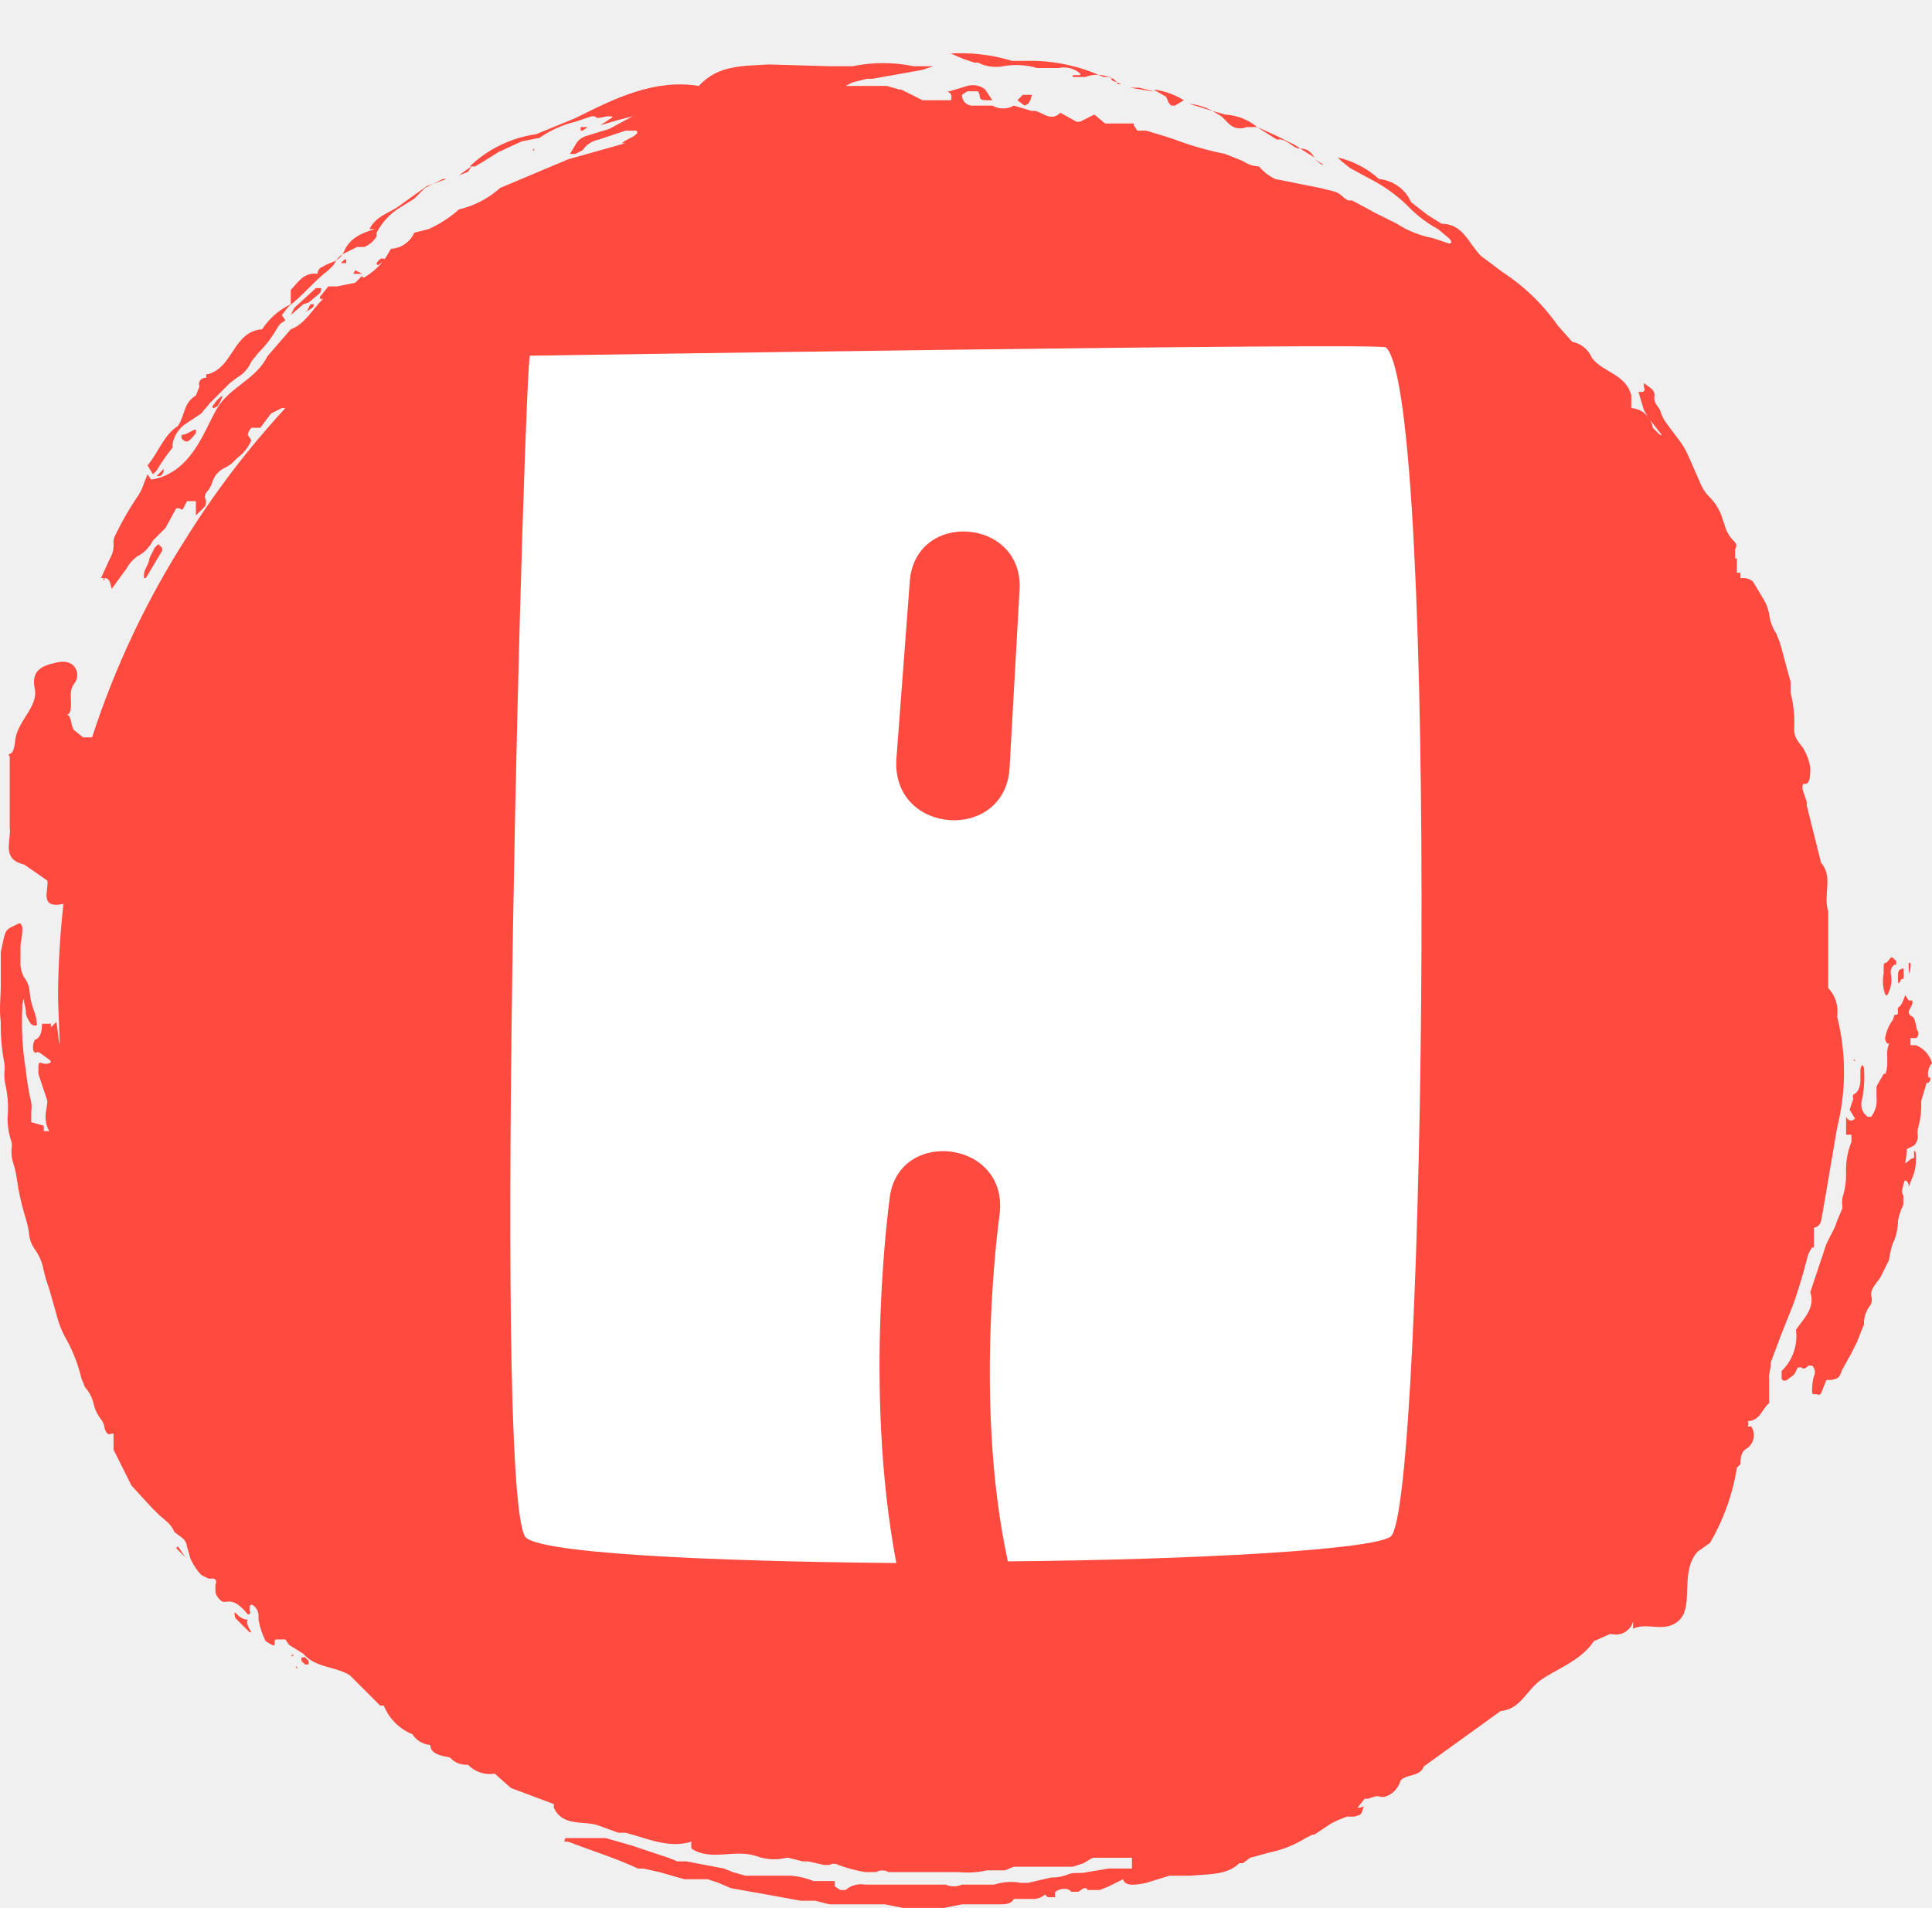
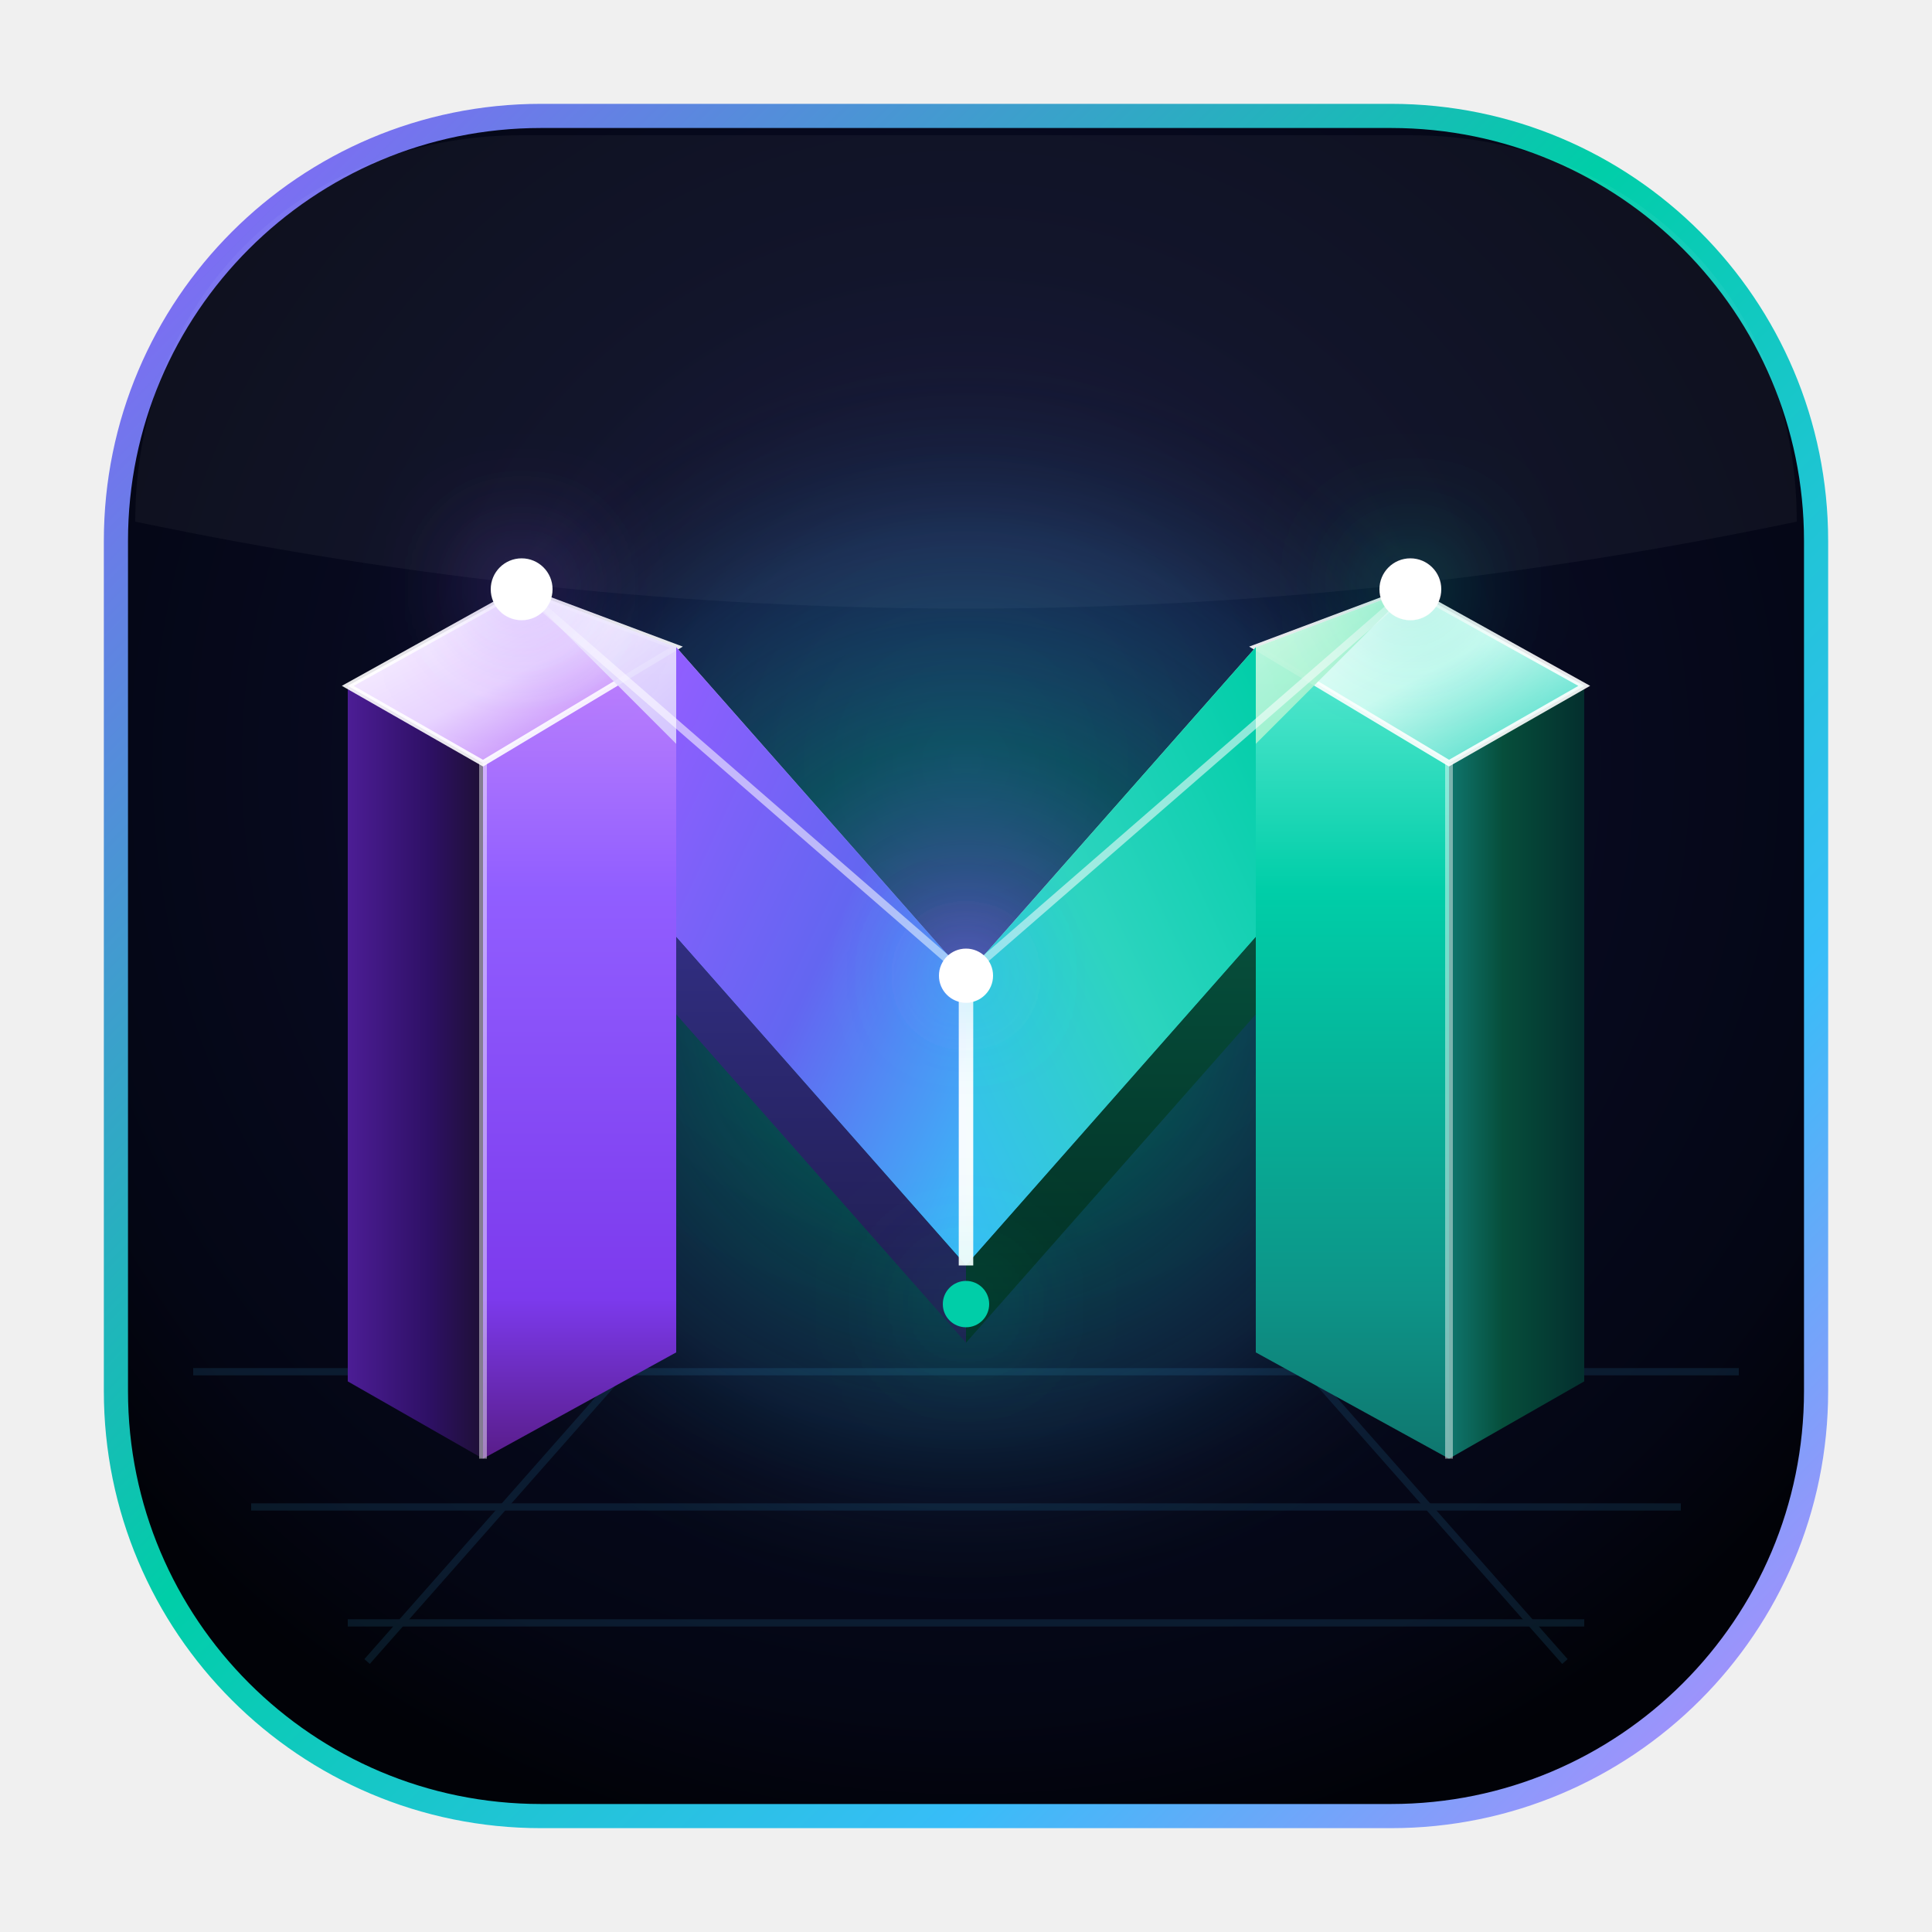
- <svg xmlns="http://www.w3.org/2000/svg" width="308.761" height="304.916" viewBox="0 0 106.008 104.687" class="css-1j8o68f" version="1.1" id="svg23">
-   <defs id="SvgjsDefs2684" />
-   <g id="SvgjsG2685" featurekey="rootContainer" transform="matrix(0.9820593,0,0,0.9820593,-0.05456052,0)" fill="#ff4a3f">
-     <g id="g17">
-       <path d="M19.8 15.3h.5l-.4-.2zm.5.1zm.8-.7c0 .1 0 .1.1.1l.4-.3c-.2-.1-.3-.1-.5.2zm.4-.2zm-4.1 2.3zm-.2.6l.3-.2c.1-.1.1-.2.1-.2h-.2l-.2.4c-.1-.1-.1 0 0 0zm2.2-2.9h-.1l-.2.2h.3zm-2.1 2.4l.6-.5c.1-.1.1-.2.1-.3h-.3l-1.2 1.1-.2.4.7-.6zm-1.1.8z" id="path3" />
-       <path d="M9.7 25v-.2a1.7 1.7 0 0 1 .7-1.1l.9-.6.5-.6.7-.7.4-.4.4-.3a1.9 1.9 0 0 0 .8-.9l.4-.5a5.9 5.9 0 0 0 1-1.3l.2-.3.3-.2-.2-.3.4-.5c.8-.6 1.4-1.4 2.2-2l.3-.3a1.4 1.4 0 0 1 .5-.6l.8-.4h.4a1.4 1.4 0 0 0 .7-.6V13a3.5 3.5 0 0 1 1.3-1.4l.8-.5.2-.2.4-.4 1-.5h.2l-1.1.4-1.4 1c-.6.5-1.4.6-1.8 1.4h.3c-.7.2-1.4.5-1.7 1.2s-.8.6-1.2.9a.4.4 0 0 0-.3.4c-.8-.1-1.1.5-1.5.9v.8a3.9 3.9 0 0 0-1.6 1.4c-1.6.1-1.6 2.1-3 2.5h-.1a.2.2 0 0 0 0 .2c-.3 0-.5.2-.4.5l-.2.5c-.7.4-.6 1.1-1 1.7-.8.5-1.1 1.5-1.7 2.2l.3.5.2-.2a11.6 11.6 0 0 1 .9-1.3zM53.9 3.3l.6.2h.2a2.2 2.2 0 0 0 1.4.2 4.1 4.1 0 0 1 1.9.1h1.2a1.4 1.4 0 0 1 1.2.3.1.1 0 0 1 0 .1H60a.1.1 0 0 0 0 .1h.7a1.8 1.8 0 0 1 1.3 0c.2 0 .1.1.2.2l.5.2h-.2c-.2-.4-.5-.4-.8-.4a9.7 9.7 0 0 0-4.3-.9h-.8A9.8 9.8 0 0 0 53 3h.2zm7.3 3.1zM50.3 4.7zm10.9 1.7h.2-.2zM19 14.7zm32.1-10zm17.6 2.2a.9.9 0 0 0 1 .2h.6a3.1 3.1 0 0 0-1.8-.7l-.7-.2.5.3zm-3.4-1.3c0 .1.1.2.2.3h.2l.5-.3a4.2 4.2 0 0 0-1.7-.6l.7.4zm7.4 2.7l.8.5c-.2-.3-.4-.5-.8-.5z" id="path5" />
-       <path d="M99 76.1l.6-1.6.6-1.5c.2-.5.6-1.8.8-2.6a1.7 1.7 0 0 1 .3-.7h.1v-1.1c.5-.1.4-.6.5-.9l.8-4.7a12.7 12.7 0 0 0 0-6.2 1.9 1.9 0 0 0-.5-1.6v-4.3c-.3-.9.3-1.9-.4-2.7L101 45a.4.4 0 0 0 0-.2l-.2-.6a.5.5 0 0 1 0-.4h.1c.3 0 .3-.5.3-.9a3 3 0 0 0-.4-1.1l-.3-.4a1.1 1.1 0 0 1-.2-.7 6.7 6.7 0 0 0-.2-2v-.6c-.2-.7-.4-1.5-.6-2.2l-.2-.5a2.5 2.5 0 0 1-.4-1.1 2.5 2.5 0 0 0-.3-.8l-.6-1a.8.8 0 0 0-.6-.2h-.1V32h-.2v-.8H97V31a.4.4 0 0 0 0-.1v-.2c.1-.2.1-.3-.1-.5a1.8 1.8 0 0 1-.4-.6l-.2-.6a2.9 2.9 0 0 0-.7-1.2 2.2 2.2 0 0 1-.5-.7l-.7-1.6a4.3 4.3 0 0 0-.6-1l-.6-.8a2.4 2.4 0 0 1-.4-.8l-.2-.3a.6.6 0 0 1-.1-.5.5.5 0 0 0-.2-.4l-.4-.3v.2c.1.2 0 .3-.1.3h-.2l.3 1 .3.5.7.9h-.1l-.2-.2-.2-.2a1.3 1.3 0 0 0-1.2-1.1v-.7c-.3-1.2-1.6-1.3-2.2-2.1a1.5 1.5 0 0 0-1.1-.9l-.8-.9a11.3 11.3 0 0 0-3.1-3l-.8-.6-.4-.3c-.7-.7-1-1.8-2.2-1.8l-.8-.5-.9-.7a2.2 2.2 0 0 0-1.8-1.3 5.1 5.1 0 0 0-2.3-1.2l.2.2.5.4 1.3.7a8.5 8.5 0 0 1 2.1 1.6 6.8 6.8 0 0 0 1.5 1.1l.6.5c.1.1.2.2.1.3H81l-.9-.3a5.6 5.6 0 0 1-2-.8l-1.2-.6-1.3-.7h-.2c-.3-.1-.4-.4-.8-.5l-.8-.2-2.5-.5a2.6 2.6 0 0 1-.9-.7 1.7 1.7 0 0 1-.9-.3l-1-.4a18.1 18.1 0 0 1-2.8-.8l-.6-.2-1-.3h-.5l-.2-.3v-.1h-1.6l-.6-.5-.4.2-.4.2h-.2l-.9-.5c-.6.6-1.1-.2-1.6-.1l-1-.3a1.2 1.2 0 0 1-1.2 0h-1.2a.6.6 0 0 1-.5-.6l.3-.2h.6a.7.7 0 0 1 .1.3c0 .2.2.2.5.2h.2l-.4-.6a1.1 1.1 0 0 0-1-.2l-1 .3H53c.3.2.2.3.2.5h-1.6l-.4-.2-.8-.4h-.1l-.7-.2h-2.3l.4-.2.8-.2h.3l1.7-.3 1.1-.2.6-.2h-1.1a8.4 8.4 0 0 0-3.4 0h-1.3L43 3.6c-1.4.1-2.8 0-3.9 1.2-2.5-.4-4.7.7-6.9 1.8l-2.2.9a6.7 6.7 0 0 0-3.7 1.8h.3l.5-.3.8-.5 1.3-.6 1-.2a6 6 0 0 1 2-.9l.9-.3h.2c.1.2.5 0 .7 0h.2c.1 0 .1.1 0 .1l-.6.4 1-.3.8-.2-1.3.7-1.3.4a1 1 0 0 0-.6.5l-.3.5h.3l.4-.2a1.4 1.4 0 0 1 .9-.6l1.5-.5h.5a.1.1 0 0 1 .1.2c-.2.2-.6.3-.8.5h.2l-3.2.9-3.8 1.6a5.2 5.2 0 0 1-2.3 1.2 6.6 6.6 0 0 1-1.7 1.1l-.8.2a1.5 1.5 0 0 1-1.3.9l-.3.5a3.7 3.7 0 0 1-1.2 1.1h-.1v-.1l-.2.2-.2.2-1 .2h-.5l-.4.5c-.1.1-.1.2 0 .2h.1c-.6.6-1 1.4-1.8 1.7L15 19.9c-.6 1.2-1.8 1.6-2.6 2.6s-1.4 3.9-3.9 4.3l-.2-.3-.2.5a2.7 2.7 0 0 1-.4.8 16.9 16.9 0 0 0-1.2 2.1.8.8 0 0 0-.1.5 1.4 1.4 0 0 1-.2.8l-.5 1.1h.2c.3 0 .3.3.4.6l.8-1.1a2.2 2.2 0 0 1 .6-.7 2 2 0 0 0 .9-.9l.3-.3.4-.4.6-1.1h.2c.1.1.1.1.2 0l.2-.4h.5v.8l.5-.5a.5.5 0 0 0 0-.5.4.4 0 0 1 .1-.3 1.5 1.5 0 0 0 .3-.5 1.3 1.3 0 0 1 .8-.9l.3-.2.3-.3a2.4 2.4 0 0 0 .8-1l-.2-.3c0-.1.1-.3.2-.4h.5l.6-.8.6-.3h.2a48.8 48.8 0 0 0-5.5 7.2h-.1.1a48.4 48.4 0 0 0-5.3 11.2h-.5l-.5-.4c-.2-.2-.1-.7-.4-.9h.1c.3-.5-.1-1.2.3-1.7s.1-1.4-.9-1.2-1.5.5-1.3 1.5-1 1.8-1.1 2.9-.5.5-.3.9v3.9c.1.8-.5 1.8.8 2.1l1.3.9c.1.5-.5 1.6.9 1.3a49.2 49.2 0 0 0-.3 5c0 1.1.1 2.2.1 3.3v-.4c-.1-.4-.1-.8-.2-1.3l-.3.3v-.2h-.5c0 .5-.1.8-.4.9a.9.9 0 0 0-.1.5c0 .1.1.3.2.2s.4.2.7.4-.2.3-.4.2-.2.1-.2.3v.3l.5 1.5c0 .3-.1.6-.1.9a1.7 1.7 0 0 0 .2.8h-.3v-.3l-.7-.2v-.6a1.5 1.5 0 0 0 0-.5 14.6 14.6 0 0 1-.3-1.8 16.6 16.6 0 0 1-.2-3.5.9.9 0 0 1 .1-.5v.2a2.9 2.9 0 0 1 .1.5.8.8 0 0 0 .1.4c.1.2.2.4.4.4s.1-.1.1-.2a2.1 2.1 0 0 0-.1-.5 4.2 4.2 0 0 1-.3-1.3 1.5 1.5 0 0 0-.3-.7 1.6 1.6 0 0 1-.2-.9v-.8c0-.3.1-.6.1-.9a.5.5 0 0 0-.1-.4h-.1c-.8.4-.7.2-1 1.6V55c0 .7-.1 1.4 0 2.1a10.8 10.8 0 0 0 .2 2.3 1.8 1.8 0 0 1 0 .5 3.1 3.1 0 0 0 .1.9 5.9 5.9 0 0 1 .1 1.3 3.9 3.9 0 0 0 .2 1.7 1.2 1.2 0 0 1 0 .4 2.1 2.1 0 0 0 .1.8 4.9 4.9 0 0 1 .2.9 14 14 0 0 0 .5 2.2 5 5 0 0 1 .2 1 1.7 1.7 0 0 0 .3.7 2.9 2.9 0 0 1 .5 1.2 8.5 8.5 0 0 0 .3 1l.4 1.4a5.4 5.4 0 0 0 .6 1.5 8.5 8.5 0 0 1 .8 2.1l.2.5a2.1 2.1 0 0 1 .5 1 2.1 2.1 0 0 0 .4.8 1 1 0 0 1 .2.5c.1.3.2.4.4.3h.1v.9l.5 1 .5 1 1.1 1.2.4.4c.3.3.7.5.9 1l.4.3a.7.7 0 0 1 .3.5l.2.7a3.3 3.3 0 0 0 .6.9l.4.2h.3a.2.2 0 0 1 .1.3 2.5 2.5 0 0 0 0 .5.9.9 0 0 0 .4.5h.2c.4-.1.8.2 1.2.7h.1c0-.1.1-.1 0-.2v-.2c0-.1.1-.2.2-.1a.7.7 0 0 1 .3.6v.2a4.3 4.3 0 0 0 .4 1.2c.5.3.5.3.5.1s0-.2.2-.2h.4l.2.3.8.5c.7.8 1.8.7 2.6 1.2l1.7 1.7h.2a2.9 2.9 0 0 0 1.6 1.6 1.3 1.3 0 0 0 1 .6c0 .5.6.6 1.1.7a1.2 1.2 0 0 0 .8.4h.2a1.7 1.7 0 0 0 1.5.5l.9.8 2.4.9v.2c.5 1.1 1.7.7 2.5 1l1.1.4h.4c1.2.3 2.4.9 3.7.5a.7.7 0 0 0 0 .4c1.1.7 2.4 0 3.6.4a2.9 2.9 0 0 0 1.7.1h.1l.8.2h.3l.9.2h.3a.5.5 0 0 1 .5 0 7.9 7.9 0 0 0 1.5.4h.6a.7.7 0 0 1 .7 0h3.9a5 5 0 0 0 1.6-.1h1l.5-.2H60l.6-.2.5-.3h2.2v.6H62l-1.2.2c-.4.1-.7 0-1 .1a2.4 2.4 0 0 1-1 .2l-1.3.3h-.4a3.1 3.1 0 0 0-1.5.1h-1.8a1.1 1.1 0 0 1-.9 0h-4.5a1.3 1.3 0 0 0-1.1.3H47l-.3-.2v-.3h-1.2a4.1 4.1 0 0 0-1.3-.3h-2.5l-.7-.2-.5-.2-2.1-.4h-.5l-.5-.2-2.1-.7-1.4-.4h-2.2c-.1 0-.1.1-.1.2h.2c1.3.5 2.6.9 3.9 1.5h.3l.9.2 1.4.4h1.3l.6.2.7.3 1.7.3 1.1.2 1.1.2h.8l.8.2h3.1l1 .2h2.3l1-.2H56c.4 0 .6-.1.7-.3h1a1 1 0 0 0 .8-.3c-.1.1 0 .1.1.2h.4v-.2c0-.1 0-.1.2-.2s.6-.1.7.1h.4l.3-.2c.2 0 .2 0 .2.1h.7l.5-.2.8-.4c.1.3.4.4 1.3.2l1.3-.4h1.2c.9-.1 2 0 2.7-.7h.2l.4-.3 1.1-.3a6.1 6.1 0 0 0 2-.8l.4-.2h.1l.9-.6.4-.2.5-.2h.4c.4-.1.4-.1.5-.4s0-.1-.2-.1h-.1l.4-.5h.2c.3-.1.5-.2.7-.1h.2a1.3 1.3 0 0 0 .9-.9c.3-.4 1.1-.2 1.3-.8l4.3-3.1c1.1-.1 1.4-1.1 2.2-1.7s2.3-1.1 3-2.2l.9-.4h.1a1 1 0 0 0 1.2-.7v.4c.8-.4 1.8.3 2.6-.5s0-2.7 1-3.8l.7-.5a12.1 12.1 0 0 0 1.5-4.2l.2-.2c0-.3 0-.7.4-.9a.9.9 0 0 0 .2-1.2h-.2a.3.3 0 0 0 0-.3c.7 0 .8-.7 1.2-1V77a.5.5 0 0 1 0-.2 3.8 3.8 0 0 0 .1-.7zM5.9 32.2z" id="path7" />
-       <path d="M26.4 9.3l-.3.2-.4.3.5-.2zm6.1-2h.1l.3-.2h-.4zm-2.6 1l-.1.1h.1v-.1zm-1.5 1.4zm1.3-.2zm-6.3 3.1zM9.2 26.2l-.4.4H9a.4.4 0 0 0 .2-.4zm3-3.5a2.1 2.1 0 0 0 .3-.6 1.5 1.5 0 0 0-.5.5c-.1.1-.1.2 0 .2zM11 24.2V24c-.2 0-.5.3-.8.3v.2c.3.3.4.2.8-.3zm3 66.2zM73.9 9.2h.1l-.5-.3zm-2.5-1.4c.5-.1.8.4 1.2.5h.1l-.3-.2-1-.5-1.1-.5.3.2zM52.8 3.1zm11.7 2h-.1l-1.2-.2h.5zm2 .7l1.3.4a3.3 3.3 0 0 0-1.3-.4zm-9 0a1 1 0 0 0 .2-.5h-.5l-.3.3.4.3zm9 1.6zM49.9 4.2zm2.9.7zM48.5 4zm13.8 2.1a.5.5 0 0 0 0 .1zm44.8 52.3h-.3V58h.3c.1 0 .2-.3.1-.4s-.1-.7-.3-.8a.3.3 0 0 1-.2-.3l.2-.4a.4.4 0 0 0 0-.2h-.2l-.2-.3c-.1.3-.2.6-.4.7a.5.5 0 0 0 0 .2c0 .1 0 .2-.1.2h-.1a1.1 1.1 0 0 1-.1.3 2.3 2.3 0 0 0-.4.9.4.4 0 0 0 .1.4h.1a1.7 1.7 0 0 0-.1.8v.4a1.8 1.8 0 0 1-.1.5h-.1l-.4.7v.6a1.5 1.5 0 0 1-.3 1.1h-.2l-.2-.2a.9.9 0 0 1-.1-.8 6.5 6.5 0 0 0 .1-1.7c0-.1-.1-.2-.1-.2a.5.5 0 0 0-.1.3v.6c0 .2-.1.6-.3.7s-.1.2-.1.3l-.2.6.3.5c-.2.2-.4.1-.5-.1v1h.3v.4a4.2 4.2 0 0 0-.3 1.4 3.3 3.3 0 0 0 0 .4 4 4 0 0 1-.2 1.3 2 2 0 0 0 0 .6l-.3.7a3.2 3.2 0 0 1-.3.7l-.3.6-.9 2.7c.3.9-.4 1.5-.8 2.1a2.7 2.7 0 0 1-.8 2.3v.4c0 .1.1.2.3.1l.4-.3.2-.4h.2c.1.1.2.1.4-.1h.2a.5.5 0 0 1 .1.6 2.9 2.9 0 0 0-.1.8c0 .1 0 .2.1.2h.2c.1.1.2 0 .3-.3l.2-.5h.3c.4-.1.4-.1.6-.6l.5-.9.3-.6.4-1a1.6 1.6 0 0 1 .3-1 .6.6 0 0 0 .1-.6c0-.2 0-.3.2-.6l.3-.4.5-1a4.7 4.7 0 0 1 .2-.9 3 3 0 0 0 .3-1.3 3.8 3.8 0 0 1 .3-.9v-.5c-.1-.2-.1-.2 0-.6s.1-.2.2-.2a.4.4 0 0 1 .1.3l.2-.5a2.3 2.3 0 0 0 .2-.9v-.3c0-.1 0-.3-.1-.3v.4c-.2 0-.3.2-.5.3a6.4 6.4 0 0 0 .1-.8l.4-.2a.7.7 0 0 0 .2-.6 1.4 1.4 0 0 1 0-.3 4.8 4.8 0 0 0 .2-1.4v-.2l.3-1h.1a.3.3 0 0 0 .1-.3h-.1a.9.9 0 0 1 .2-.8 1.5 1.5 0 0 0-.9-1zm-1.2 7.8zm-.2-9.9zm0 0zM9.1 30.8a.3.3 0 0 0 0-.2l-.2-.2-.2.2-.3.6c0 .3-.3.6-.3.9v.2h.1zm96.3 24.8h.1a1.7 1.7 0 0 0 .2-1.2.5.5 0 0 1 .2-.5h.1v-.2l-.2-.2h-.1c-.1.1-.2.3-.3.3s-.1.1-.1.3v.3a2.2 2.2 0 0 0 .1 1.2zM13.2 90.1c-.1 0 0 .2 0 .3l.8.8h.1c-.2-.3-.3-.6-.2-.7a.9.9 0 0 1-.5-.2zm.8.3zm92.3-35.7h.1a2 2 0 0 0 0-.6c-.3.1-.3.1-.3.6s.1.1.2 0z" id="path9" />
-       <path d="M106.7 62a.6.6 0 0 0 .1-.5c0-.1-.1-.2-.1-.1h-.2v.2c0 .4.1.5.2.4zm.1-8.2h-.1v.6a1 1 0 0 0 .1-.6zM17.1 92.6h-.2v.2l.2.2h.2v-.2zm86.6-33.3c0-.1 0-.1-.1-.1zM9.9 86.5l.5.5-.4-.6z" id="path11" />
-       <circle cx="10.5" cy="87.1" transform="rotate(-24.8 10.4 87.159)" id="circle13" />
-       <path d="M9.7 30.1h-.1v.2-.2h.1zm83.2-6.6l-.2-.3h-.1zm-14.7 77.1zM5.9 32.2zm-.1.2a.3.3 0 0 0 .1-.2v.2zm1.9-4.9zM61.5 2.4zm42.8 58.2v.1-.1zM16.4 92.5h-.1c.1.1.2 0 .1-.1zm.2.7h.1l-.1-.1v.1zm73.9-71.3zm15.2 34.4zM14.6 91.7zm92.1-37zm-.8 11.4zM34.6 0z" id="path15" />
-     </g>
+ <svg xmlns="http://www.w3.org/2000/svg" viewBox="0 0 200 200" width="200" height="200">
+   <defs>
+     <radialGradient id="spaceBg" cx="50%" cy="38%" r="66%">
+       <stop offset="0%" stop-color="#161c4a" />
+       <stop offset="45%" stop-color="#080b22" />
+       <stop offset="85%" stop-color="#040614" />
+       <stop offset="100%" stop-color="#010207" />
+     </radialGradient>
+     <linearGradient id="neonFrame" x1="0%" y1="0%" x2="100%" y2="100%">
+       <stop offset="0%" stop-color="#915eff" />
+       <stop offset="45%" stop-color="#00cea8" />
+       <stop offset="75%" stop-color="#38bdf8" />
+       <stop offset="100%" stop-color="#c084fc" />
+     </linearGradient>
+     <radialGradient id="plasmaGlow" cx="50%" cy="50%" r="52%">
+       <stop offset="0%" stop-color="#915eff" stop-opacity="0.6" />
+       <stop offset="38%" stop-color="#00cea8" stop-opacity="0.3" />
+       <stop offset="70%" stop-color="#38bdf8" stop-opacity="0.12" />
+       <stop offset="100%" stop-color="#000000" stop-opacity="0" />
+     </radialGradient>
+     <linearGradient id="lCap" x1="0%" y1="0%" x2="100%" y2="100%">
+       <stop offset="0%" stop-color="#ffffff" />
+       <stop offset="50%" stop-color="#e9d5ff" />
+       <stop offset="100%" stop-color="#a855f7" />
+     </linearGradient>
+     <linearGradient id="lFront" x1="0%" y1="0%" x2="0%" y2="100%">
+       <stop offset="0%" stop-color="#c084fc" />
+       <stop offset="30%" stop-color="#915eff" />
+       <stop offset="80%" stop-color="#7c3aed" />
+       <stop offset="100%" stop-color="#581c87" />
+     </linearGradient>
+     <linearGradient id="lSide" x1="0%" y1="0%" x2="100%" y2="0%">
+       <stop offset="0%" stop-color="#4c1d95" />
+       <stop offset="60%" stop-color="#2e1065" />
+       <stop offset="100%" stop-color="#1e1035" />
+     </linearGradient>
+     <linearGradient id="rCap" x1="0%" y1="0%" x2="100%" y2="100%">
+       <stop offset="0%" stop-color="#ffffff" />
+       <stop offset="50%" stop-color="#ccfbf1" />
+       <stop offset="100%" stop-color="#2dd4bf" />
+     </linearGradient>
+     <linearGradient id="rFront" x1="0%" y1="0%" x2="0%" y2="100%">
+       <stop offset="0%" stop-color="#5eead4" />
+       <stop offset="30%" stop-color="#00cea8" />
+       <stop offset="80%" stop-color="#0d9488" />
+       <stop offset="100%" stop-color="#0f766e" />
+     </linearGradient>
+     <linearGradient id="rSide" x1="100%" y1="0%" x2="0%" y2="0%">
+       <stop offset="0%" stop-color="#042f2e" />
+       <stop offset="60%" stop-color="#064e3b" />
+       <stop offset="100%" stop-color="#0f766e" />
+     </linearGradient>
+     <linearGradient id="diagL_Face" x1="0%" y1="0%" x2="100%" y2="100%">
+       <stop offset="0%" stop-color="#915eff" />
+       <stop offset="50%" stop-color="#6366f1" />
+       <stop offset="100%" stop-color="#38bdf8" />
+     </linearGradient>
+     <linearGradient id="diagL_Bevel" x1="0%" y1="0%" x2="100%" y2="100%">
+       <stop offset="0%" stop-color="#ffffff" />
+       <stop offset="55%" stop-color="#c4b5fd" />
+       <stop offset="100%" stop-color="#818cf8" />
+     </linearGradient>
+     <linearGradient id="diagR_Face" x1="0%" y1="100%" x2="100%" y2="0%">
+       <stop offset="0%" stop-color="#38bdf8" />
+       <stop offset="50%" stop-color="#2dd4bf" />
+       <stop offset="100%" stop-color="#00cea8" />
+     </linearGradient>
+     <linearGradient id="diagR_Bevel" x1="0%" y1="0%" x2="100%" y2="100%">
+       <stop offset="0%" stop-color="#ffffff" />
+       <stop offset="55%" stop-color="#a7f3d0" />
+       <stop offset="100%" stop-color="#2dd4bf" />
+     </linearGradient>
+     <linearGradient id="diagBottomL" x1="0%" y1="0%" x2="0%" y2="100%">
+       <stop offset="0%" stop-color="#312e81" />
+       <stop offset="100%" stop-color="#1e1b4b" />
+     </linearGradient>
+     <linearGradient id="diagBottomR" x1="0%" y1="0%" x2="0%" y2="100%">
+       <stop offset="0%" stop-color="#064e3b" />
+       <stop offset="100%" stop-color="#022c22" />
+     </linearGradient>
+   </defs>
+   <rect x="12" y="12" width="176" height="176" rx="44" fill="url(#spaceBg)" stroke="url(#neonFrame)" stroke-width="2.5" />
+   <g opacity="0.12" stroke="#38bdf8" stroke-width="0.75">
+     <line x1="20" y1="142" x2="180" y2="142" />
+     <line x1="26" y1="156" x2="174" y2="156" />
+     <line x1="36" y1="168" x2="164" y2="168" />
+     <line x1="38" y1="172" x2="68" y2="138" />
+     <line x1="162" y1="172" x2="132" y2="138" />
  </g>
-   <g id="SvgjsG2686" featurekey="nameFeature-0" transform="matrix(2.284354,0,0,2.284354,27.98006,-5.60952)" fill="#ffffff">
-     <path d="M9.6 16.48 l-0.32 4.24 c-0.08 1.8 2.6 1.96 2.72 0.2 l0.24 -4.28 c0.12 -1.76 -2.56 -1.96 -2.64 -0.16 z M0.48 11 l0 0 c0.04 0 20.48 -0.32 20.56 -0.2 c1.28 1.12 0.96 27.8 0.12 28.56 c-0.4 0.32 -4.64 0.56 -9.2 0.6 c-0.84 -3.84 -0.2 -8.32 -0.2 -8.32 c0.24 -1.8 -2.44 -2.12 -2.64 -0.4 c0 0.04 -0.64 4.52 0.16 8.76 c-4.56 -0.04 -8.68 -0.24 -8.92 -0.64 c-0.8 -1.44 0 -28.28 0.12 -28.36 z" id="path20" />
+   <path d="M 14,54 C 14,31 31,14 54,14 L 146,14 C 169,14 186,31 186,54 Q 100,72 14,54 Z" fill="#ffffff" opacity="0.04" />
+   <circle cx="100" cy="102" r="64" fill="url(#plasmaGlow)" />
+   <g id="monument-3d-m" transform="translate(0, 3)">
+     <polygon points="36,68 36,140 50,148 50,76" fill="url(#lSide)" />
+     <polygon points="50,76 50,148 70,137 70,64" fill="url(#lFront)" />
+     <polygon points="36,68 54,58 70,64 50,76" fill="url(#lCap)" stroke="#ffffff" stroke-width="0.6" stroke-opacity="0.9" />
+     <polygon points="130,64 130,137 150,148 150,76" fill="url(#rFront)" />
+     <polygon points="150,76 150,148 164,140 164,68" fill="url(#rSide)" />
+     <polygon points="130,64 146,58 164,68 150,76" fill="url(#rCap)" stroke="#ffffff" stroke-width="0.6" stroke-opacity="0.9" />
+     <polygon points="54,58 70,64 100,98 88,92" fill="url(#diagL_Bevel)" opacity="0.9" />
+     <polygon points="70,64 100,98 100,128 70,94" fill="url(#diagL_Face)" />
+     <polygon points="70,94 100,128 100,136 70,102" fill="url(#diagBottomL)" />
+     <polygon points="146,58 130,64 100,98 112,92" fill="url(#diagR_Bevel)" opacity="0.9" />
+     <polygon points="130,64 100,98 100,128 130,94" fill="url(#diagR_Face)" />
+     <polygon points="130,94 100,128 100,136 130,102" fill="url(#diagBottomR)" />
+     <line x1="100" y1="98" x2="100" y2="128" stroke="#ffffff" stroke-width="1.5" stroke-opacity="0.95" />
+     <line x1="50" y1="76" x2="50" y2="148" stroke="#ffffff" stroke-width="0.8" stroke-opacity="0.45" />
+     <line x1="150" y1="76" x2="150" y2="148" stroke="#ffffff" stroke-width="0.8" stroke-opacity="0.45" />
+     <line x1="54" y1="58" x2="100" y2="98" stroke="#ffffff" stroke-width="0.8" stroke-opacity="0.55" />
+     <line x1="146" y1="58" x2="100" y2="98" stroke="#ffffff" stroke-width="0.8" stroke-opacity="0.55" />
+     <circle cx="54" cy="58" r="3.2" fill="#ffffff" filter="drop-shadow(0 0 6px #915eff)" />
+     <circle cx="146" cy="58" r="3.2" fill="#ffffff" filter="drop-shadow(0 0 6px #00cea8)" />
+     <circle cx="100" cy="98" r="2.8" fill="#ffffff" filter="drop-shadow(0 0 5px #38bdf8)" />
+     <circle cx="100" cy="132" r="2.4" fill="#00cea8" filter="drop-shadow(0 0 6px #00cea8)" />
  </g>
</svg>
